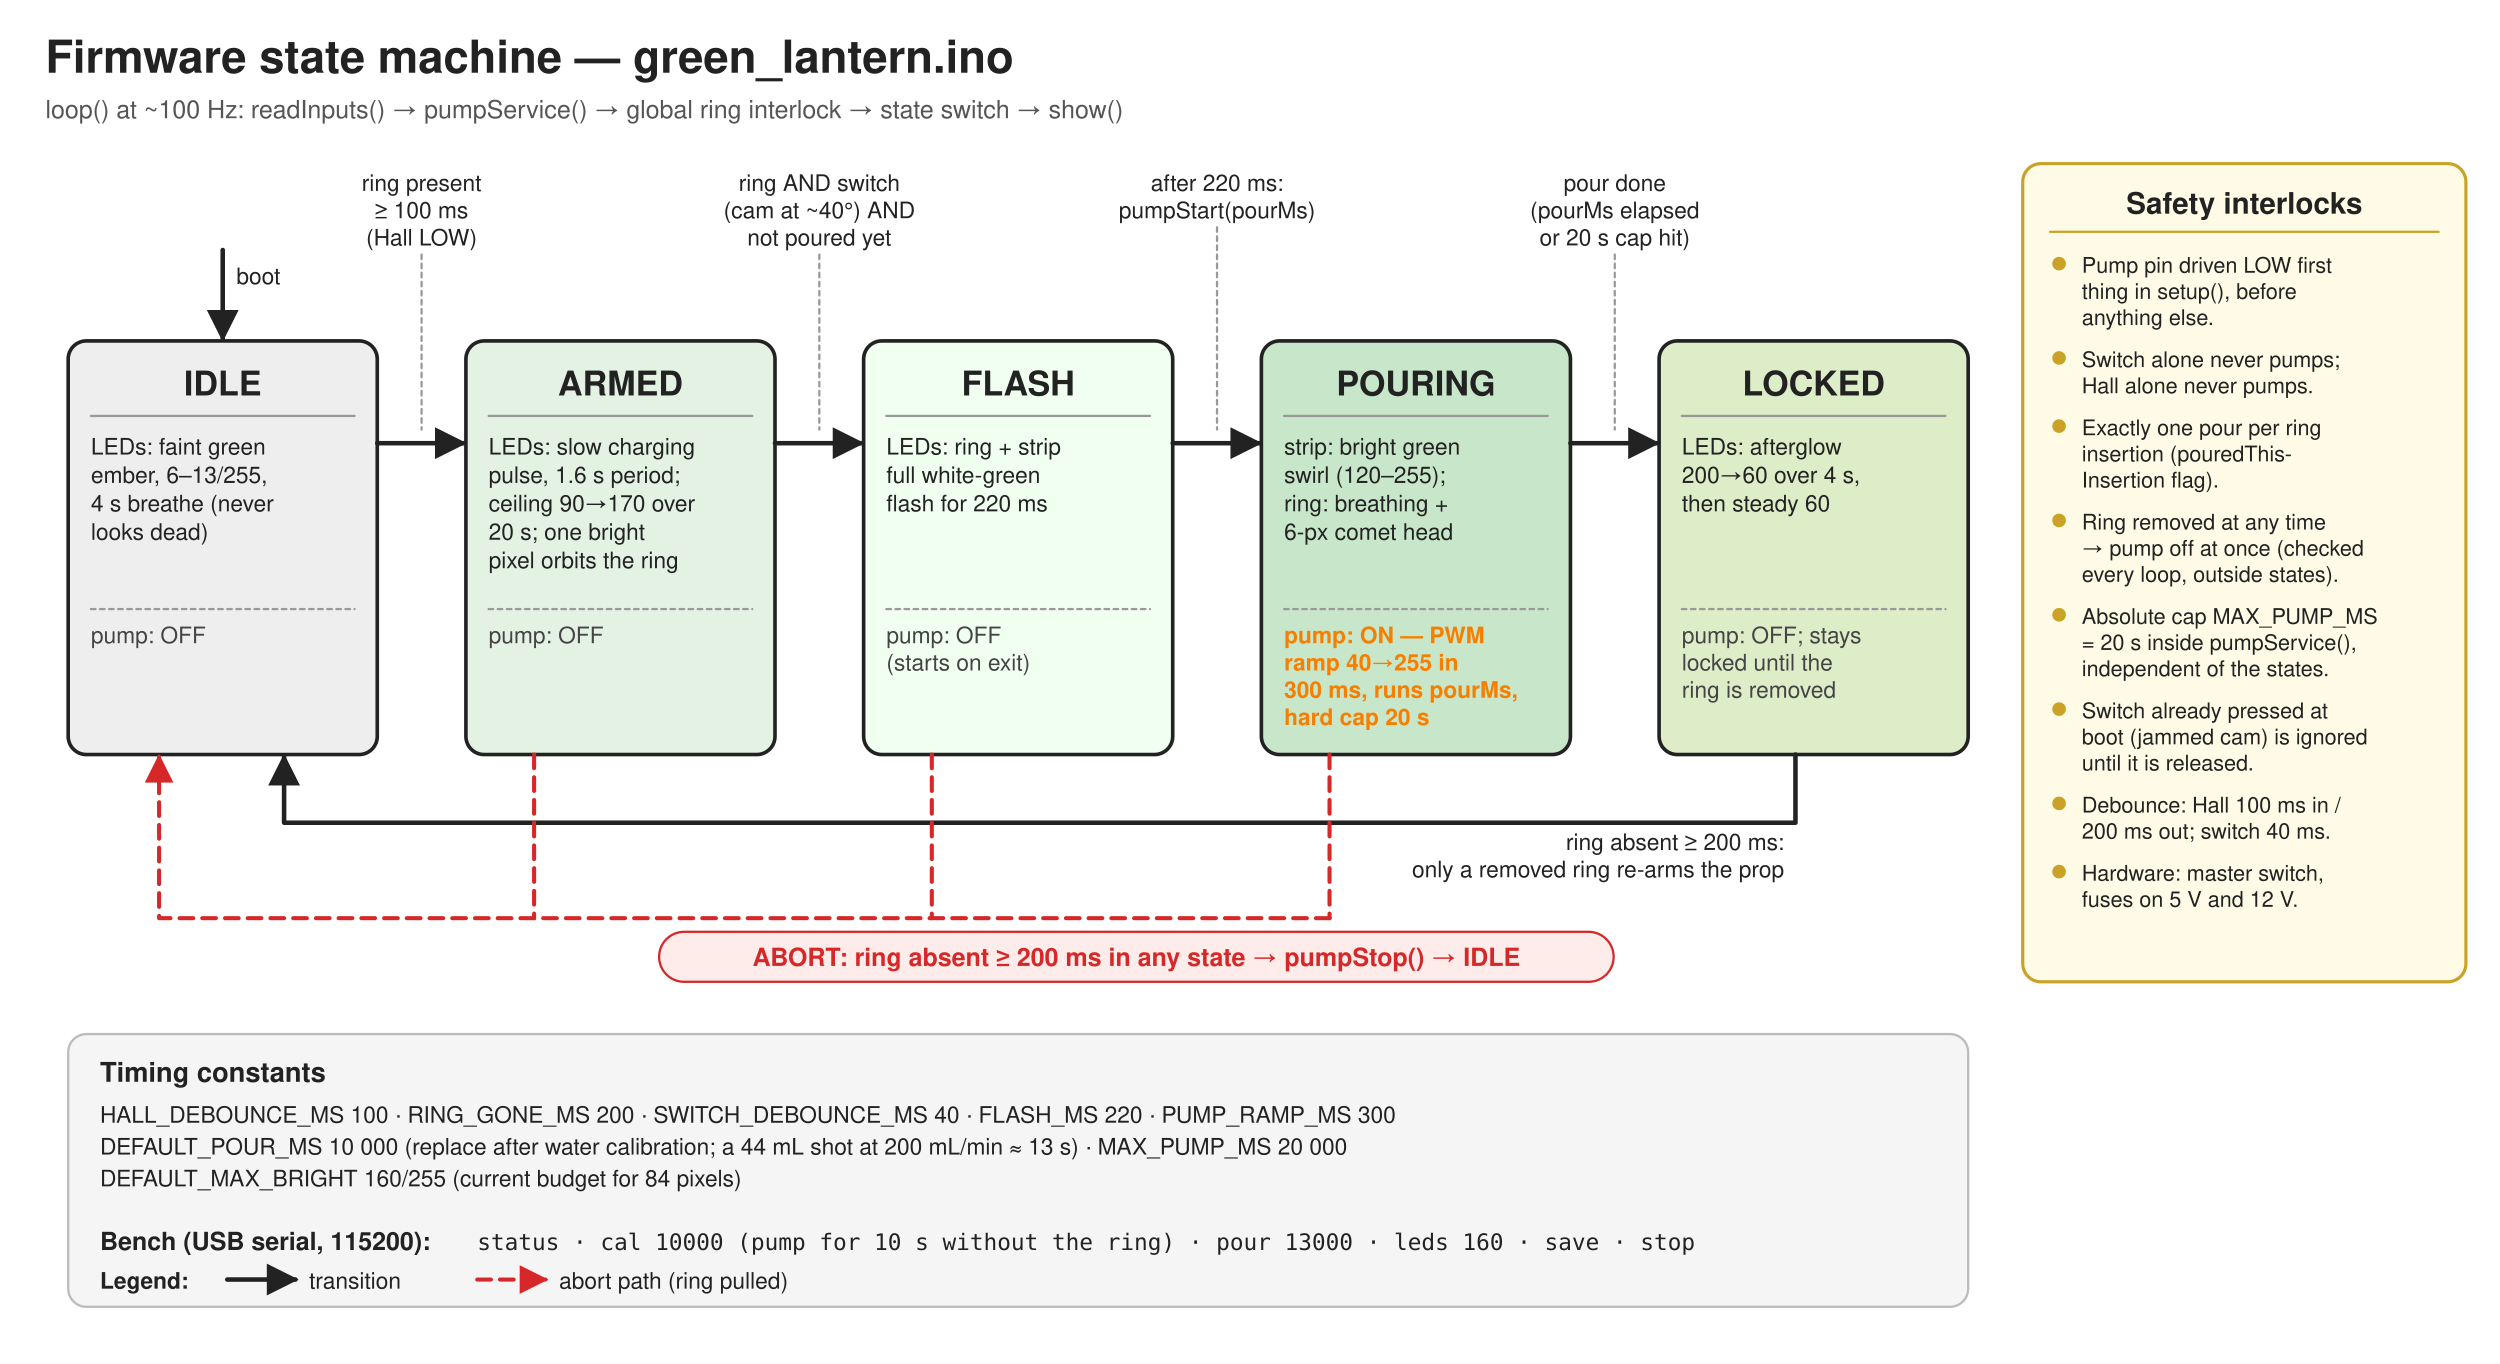
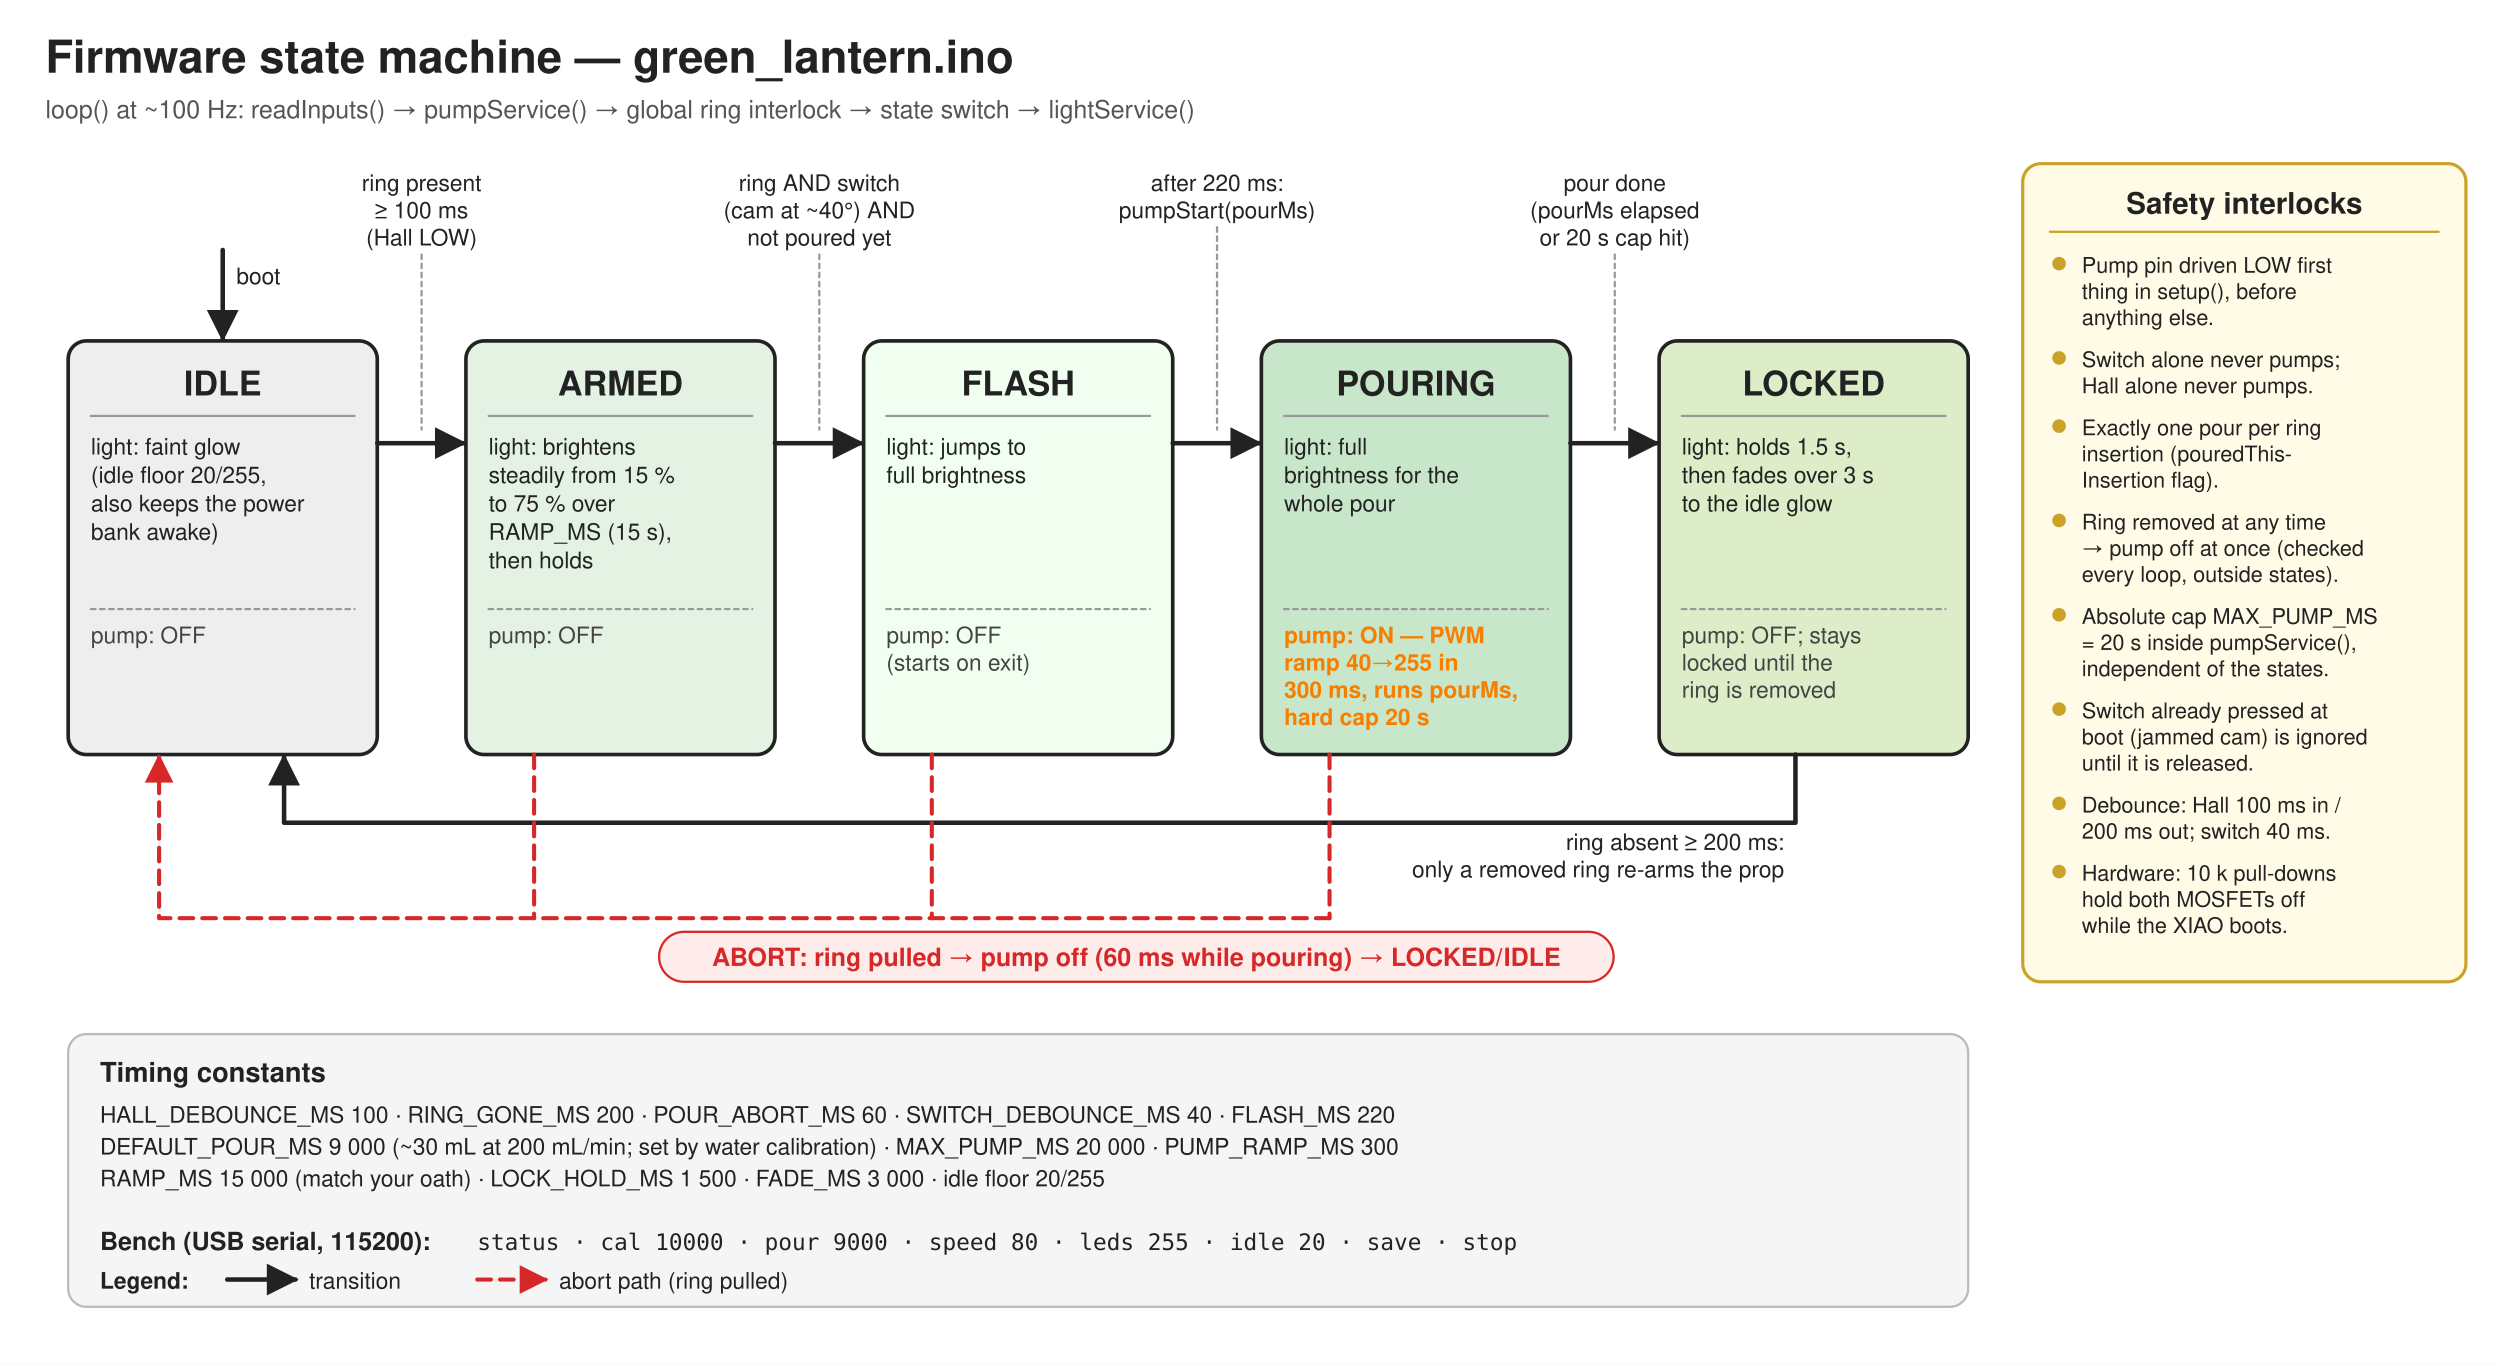
<svg xmlns="http://www.w3.org/2000/svg" viewBox="0 0 1100 600" width="1100" height="600" font-family="Helvetica, Arial, sans-serif" font-size="12" fill="#222222">
  <defs>
    <marker id="arr" viewBox="0 0 10 10" refX="9" refY="5" markerWidth="7" markerHeight="7" orient="auto-start-reverse">
      <path d="M0,0 L10,5 L0,10 z" fill="context-stroke" />
    </marker>
    <marker id="arrP" viewBox="0 0 10 10" refX="9" refY="5" markerWidth="7" markerHeight="7" orient="auto-start-reverse">
      <path d="M0,0 L10,5 L0,10 z" fill="#7c3aed" />
    </marker>
    <marker id="arrB" viewBox="0 0 10 10" refX="9" refY="5" markerWidth="7" markerHeight="7" orient="auto-start-reverse">
      <path d="M0,0 L10,5 L0,10 z" fill="#1d4ed8" />
    </marker>
    <marker id="arrGy" viewBox="0 0 10 10" refX="9" refY="5" markerWidth="7" markerHeight="7" orient="auto-start-reverse">
      <path d="M0,0 L10,5 L0,10 z" fill="#777777" />
    </marker>
    <marker id="arrG" viewBox="0 0 10 10" refX="9" refY="5" markerWidth="7" markerHeight="7" orient="auto-start-reverse">
      <path d="M0,0 L10,5 L0,10 z" fill="#2a9d2a" />
    </marker>
    <marker id="arrK" viewBox="0 0 10 10" refX="9" refY="5" markerWidth="7" markerHeight="7" orient="auto-start-reverse">
      <path d="M0,0 L10,5 L0,10 z" fill="#222222" />
    </marker>
    <marker id="arrO" viewBox="0 0 10 10" refX="9" refY="5" markerWidth="7" markerHeight="7" orient="auto-start-reverse">
      <path d="M0,0 L10,5 L0,10 z" fill="#f77f00" />
    </marker>
    <marker id="arrR" viewBox="0 0 10 10" refX="9" refY="5" markerWidth="7" markerHeight="7" orient="auto-start-reverse">
      <path d="M0,0 L10,5 L0,10 z" fill="#d62828" />
    </marker>
  </defs>
  <rect x="0" y="0" width="1100" height="600" fill="#ffffff" />
  <text x="20" y="32" font-size="20" text-anchor="start" font-weight="bold" fill="#222222">Firmware state machine — green_lantern.ino</text>
-   <text x="20" y="52" font-size="11" text-anchor="start" font-weight="normal" fill="#555">loop() at ~100 Hz: readInputs() → pumpService() → global ring interlock → state switch → show()</text>
+   <text x="20" y="52" font-size="11" text-anchor="start" font-weight="normal" fill="#555">loop() at ~100 Hz: readInputs() → pumpService() → global ring interlock → state switch → lightService()</text>
  <rect x="30" y="150" width="136" height="182" rx="8" fill="#eeeeee" stroke="#222222" stroke-width="1.6" />
  <text x="98.0" y="174" font-size="15" text-anchor="middle" font-weight="bold" fill="#222222">IDLE</text>
  <path d="M40,183 L156,183" fill="none" stroke="#999" stroke-width="1" stroke-linecap="round" stroke-linejoin="round" />
-   <text x="40" y="200.0" font-size="10" text-anchor="start" font-weight="normal" fill="#222222">LEDs: faint green</text>
-   <text x="40" y="212.5" font-size="10" text-anchor="start" font-weight="normal" fill="#222222">ember, 6–13/255,</text>
-   <text x="40" y="225.0" font-size="10" text-anchor="start" font-weight="normal" fill="#222222">4 s breathe (never</text>
-   <text x="40" y="237.5" font-size="10" text-anchor="start" font-weight="normal" fill="#222222">looks dead)</text>
+   <text x="40" y="200.0" font-size="10" text-anchor="start" font-weight="normal" fill="#222222">light: faint glow</text>
+   <text x="40" y="212.5" font-size="10" text-anchor="start" font-weight="normal" fill="#222222">(idle floor 20/255,</text>
+   <text x="40" y="225.0" font-size="10" text-anchor="start" font-weight="normal" fill="#222222">also keeps the power</text>
+   <text x="40" y="237.5" font-size="10" text-anchor="start" font-weight="normal" fill="#222222">bank awake)</text>
  <path d="M40,268 L156,268" fill="none" stroke="#999" stroke-width="1" stroke-linecap="round" stroke-linejoin="round" stroke-dasharray="2,2" />
  <text x="40" y="283" font-size="10" text-anchor="start" font-weight="normal" fill="#444">pump: OFF</text>
  <rect x="205" y="150" width="136" height="182" rx="8" fill="#e3f2e3" stroke="#222222" stroke-width="1.6" />
  <text x="273.0" y="174" font-size="15" text-anchor="middle" font-weight="bold" fill="#222222">ARMED</text>
  <path d="M215,183 L331,183" fill="none" stroke="#999" stroke-width="1" stroke-linecap="round" stroke-linejoin="round" />
-   <text x="215" y="200.0" font-size="10" text-anchor="start" font-weight="normal" fill="#222222">LEDs: slow charging</text>
-   <text x="215" y="212.5" font-size="10" text-anchor="start" font-weight="normal" fill="#222222">pulse, 1.6 s period;</text>
-   <text x="215" y="225.0" font-size="10" text-anchor="start" font-weight="normal" fill="#222222">ceiling 90→170 over</text>
-   <text x="215" y="237.5" font-size="10" text-anchor="start" font-weight="normal" fill="#222222">20 s; one bright</text>
-   <text x="215" y="250.0" font-size="10" text-anchor="start" font-weight="normal" fill="#222222">pixel orbits the ring</text>
+   <text x="215" y="200.0" font-size="10" text-anchor="start" font-weight="normal" fill="#222222">light: brightens</text>
+   <text x="215" y="212.5" font-size="10" text-anchor="start" font-weight="normal" fill="#222222">steadily from 15 %</text>
+   <text x="215" y="225.0" font-size="10" text-anchor="start" font-weight="normal" fill="#222222">to 75 % over</text>
+   <text x="215" y="237.5" font-size="10" text-anchor="start" font-weight="normal" fill="#222222">RAMP_MS (15 s),</text>
+   <text x="215" y="250.0" font-size="10" text-anchor="start" font-weight="normal" fill="#222222">then holds</text>
  <path d="M215,268 L331,268" fill="none" stroke="#999" stroke-width="1" stroke-linecap="round" stroke-linejoin="round" stroke-dasharray="2,2" />
  <text x="215" y="283" font-size="10" text-anchor="start" font-weight="normal" fill="#444">pump: OFF</text>
  <rect x="380" y="150" width="136" height="182" rx="8" fill="#f1fff1" stroke="#222222" stroke-width="1.6" />
  <text x="448.0" y="174" font-size="15" text-anchor="middle" font-weight="bold" fill="#222222">FLASH</text>
  <path d="M390,183 L506,183" fill="none" stroke="#999" stroke-width="1" stroke-linecap="round" stroke-linejoin="round" />
-   <text x="390" y="200.0" font-size="10" text-anchor="start" font-weight="normal" fill="#222222">LEDs: ring + strip</text>
-   <text x="390" y="212.5" font-size="10" text-anchor="start" font-weight="normal" fill="#222222">full white-green</text>
-   <text x="390" y="225.0" font-size="10" text-anchor="start" font-weight="normal" fill="#222222">flash for 220 ms</text>
+   <text x="390" y="200.0" font-size="10" text-anchor="start" font-weight="normal" fill="#222222">light: jumps to</text>
+   <text x="390" y="212.5" font-size="10" text-anchor="start" font-weight="normal" fill="#222222">full brightness</text>
  <path d="M390,268 L506,268" fill="none" stroke="#999" stroke-width="1" stroke-linecap="round" stroke-linejoin="round" stroke-dasharray="2,2" />
  <text x="390" y="283" font-size="10" text-anchor="start" font-weight="normal" fill="#444">pump: OFF</text>
  <text x="390" y="295" font-size="10" text-anchor="start" font-weight="normal" fill="#444">(starts on exit)</text>
  <rect x="555" y="150" width="136" height="182" rx="8" fill="#c8e6c9" stroke="#222222" stroke-width="1.6" />
  <text x="623.0" y="174" font-size="15" text-anchor="middle" font-weight="bold" fill="#222222">POURING</text>
  <path d="M565,183 L681,183" fill="none" stroke="#999" stroke-width="1" stroke-linecap="round" stroke-linejoin="round" />
-   <text x="565" y="200.0" font-size="10" text-anchor="start" font-weight="normal" fill="#222222">strip: bright green</text>
-   <text x="565" y="212.5" font-size="10" text-anchor="start" font-weight="normal" fill="#222222">swirl (120–255);</text>
-   <text x="565" y="225.0" font-size="10" text-anchor="start" font-weight="normal" fill="#222222">ring: breathing +</text>
-   <text x="565" y="237.5" font-size="10" text-anchor="start" font-weight="normal" fill="#222222">6-px comet head</text>
+   <text x="565" y="200.0" font-size="10" text-anchor="start" font-weight="normal" fill="#222222">light: full</text>
+   <text x="565" y="212.5" font-size="10" text-anchor="start" font-weight="normal" fill="#222222">brightness for the</text>
+   <text x="565" y="225.0" font-size="10" text-anchor="start" font-weight="normal" fill="#222222">whole pour</text>
  <path d="M565,268 L681,268" fill="none" stroke="#999" stroke-width="1" stroke-linecap="round" stroke-linejoin="round" stroke-dasharray="2,2" />
  <text x="565" y="283" font-size="10" text-anchor="start" font-weight="bold" fill="#f77f00">pump: ON — PWM</text>
  <text x="565" y="295" font-size="10" text-anchor="start" font-weight="bold" fill="#f77f00">ramp 40→255 in</text>
  <text x="565" y="307" font-size="10" text-anchor="start" font-weight="bold" fill="#f77f00">300 ms, runs pourMs,</text>
  <text x="565" y="319" font-size="10" text-anchor="start" font-weight="bold" fill="#f77f00">hard cap 20 s</text>
  <rect x="730" y="150" width="136" height="182" rx="8" fill="#dcedc8" stroke="#222222" stroke-width="1.6" />
  <text x="798.0" y="174" font-size="15" text-anchor="middle" font-weight="bold" fill="#222222">LOCKED</text>
  <path d="M740,183 L856,183" fill="none" stroke="#999" stroke-width="1" stroke-linecap="round" stroke-linejoin="round" />
-   <text x="740" y="200.0" font-size="10" text-anchor="start" font-weight="normal" fill="#222222">LEDs: afterglow</text>
-   <text x="740" y="212.5" font-size="10" text-anchor="start" font-weight="normal" fill="#222222">200→60 over 4 s,</text>
-   <text x="740" y="225.0" font-size="10" text-anchor="start" font-weight="normal" fill="#222222">then steady 60</text>
+   <text x="740" y="200.0" font-size="10" text-anchor="start" font-weight="normal" fill="#222222">light: holds 1.5 s,</text>
+   <text x="740" y="212.5" font-size="10" text-anchor="start" font-weight="normal" fill="#222222">then fades over 3 s</text>
+   <text x="740" y="225.0" font-size="10" text-anchor="start" font-weight="normal" fill="#222222">to the idle glow</text>
  <path d="M740,268 L856,268" fill="none" stroke="#999" stroke-width="1" stroke-linecap="round" stroke-linejoin="round" stroke-dasharray="2,2" />
  <text x="740" y="283" font-size="10" text-anchor="start" font-weight="normal" fill="#444">pump: OFF; stays</text>
  <text x="740" y="295" font-size="10" text-anchor="start" font-weight="normal" fill="#444">locked until the</text>
  <text x="740" y="307" font-size="10" text-anchor="start" font-weight="normal" fill="#444">ring is removed</text>
  <path d="M166,195 L204,195" fill="none" stroke="#222222" stroke-width="2" stroke-linecap="round" stroke-linejoin="round" marker-end="url(#arrK)" />
  <text x="185.5" y="84" font-size="10" text-anchor="middle" font-weight="normal" fill="#222222">ring present</text>
  <text x="185.5" y="96" font-size="10" text-anchor="middle" font-weight="normal" fill="#222222">≥ 100 ms</text>
  <text x="185.5" y="108" font-size="10" text-anchor="middle" font-weight="normal" fill="#222222">(Hall LOW)</text>
  <path d="M185.5,112 L185.5,189" fill="none" stroke="#999" stroke-width="1" stroke-linecap="round" stroke-linejoin="round" stroke-dasharray="2,2" />
  <path d="M341,195 L379,195" fill="none" stroke="#222222" stroke-width="2" stroke-linecap="round" stroke-linejoin="round" marker-end="url(#arrK)" />
  <text x="360.5" y="84" font-size="10" text-anchor="middle" font-weight="normal" fill="#222222">ring AND switch</text>
  <text x="360.5" y="96" font-size="10" text-anchor="middle" font-weight="normal" fill="#222222">(cam at ~40°) AND</text>
  <text x="360.5" y="108" font-size="10" text-anchor="middle" font-weight="normal" fill="#222222">not poured yet</text>
  <path d="M360.5,112 L360.5,189" fill="none" stroke="#999" stroke-width="1" stroke-linecap="round" stroke-linejoin="round" stroke-dasharray="2,2" />
  <path d="M516,195 L554,195" fill="none" stroke="#222222" stroke-width="2" stroke-linecap="round" stroke-linejoin="round" marker-end="url(#arrK)" />
  <text x="535.5" y="84" font-size="10" text-anchor="middle" font-weight="normal" fill="#222222">after 220 ms:</text>
  <text x="535.5" y="96" font-size="10" text-anchor="middle" font-weight="normal" fill="#222222">pumpStart(pourMs)</text>
  <path d="M535.5,100 L535.5,189" fill="none" stroke="#999" stroke-width="1" stroke-linecap="round" stroke-linejoin="round" stroke-dasharray="2,2" />
  <path d="M691,195 L729,195" fill="none" stroke="#222222" stroke-width="2" stroke-linecap="round" stroke-linejoin="round" marker-end="url(#arrK)" />
  <text x="710.5" y="84" font-size="10" text-anchor="middle" font-weight="normal" fill="#222222">pour done</text>
  <text x="710.5" y="96" font-size="10" text-anchor="middle" font-weight="normal" fill="#222222">(pourMs elapsed</text>
  <text x="710.5" y="108" font-size="10" text-anchor="middle" font-weight="normal" fill="#222222">or 20 s cap hit)</text>
  <path d="M710.5,112 L710.5,189" fill="none" stroke="#999" stroke-width="1" stroke-linecap="round" stroke-linejoin="round" stroke-dasharray="2,2" />
  <path d="M790,332 L790,362 L125,362 L125,333" fill="none" stroke="#222222" stroke-width="2" stroke-linecap="round" stroke-linejoin="round" marker-end="url(#arrK)" />
  <text x="785" y="374" font-size="10" text-anchor="end" font-weight="normal" fill="#222222">ring absent ≥ 200 ms:</text>
  <text x="785" y="386" font-size="10" text-anchor="end" font-weight="normal" fill="#222222">only a removed ring re-arms the prop</text>
  <path d="M235,332 L235,404" fill="none" stroke="#d62828" stroke-width="1.8" stroke-linecap="round" stroke-linejoin="round" stroke-dasharray="6,4" />
  <path d="M410,332 L410,404" fill="none" stroke="#d62828" stroke-width="1.8" stroke-linecap="round" stroke-linejoin="round" stroke-dasharray="6,4" />
  <path d="M585,332 L585,404" fill="none" stroke="#d62828" stroke-width="1.8" stroke-linecap="round" stroke-linejoin="round" stroke-dasharray="6,4" />
  <path d="M585,404 L70,404 L70,333" fill="none" stroke="#d62828" stroke-width="1.8" stroke-linecap="round" stroke-linejoin="round" stroke-dasharray="6,4" marker-end="url(#arrR)" />
  <rect x="290" y="410" width="420" height="22" rx="11" fill="#fdecea" stroke="#d62828" stroke-width="1" />
-   <text x="500" y="425" font-size="11" text-anchor="middle" font-weight="bold" fill="#d62828">ABORT: ring absent ≥ 200 ms in any state → pumpStop() → IDLE</text>
+   <text x="500" y="425" font-size="11" text-anchor="middle" font-weight="bold" fill="#d62828">ABORT: ring pulled → pump off (60 ms while pouring) → LOCKED/IDLE</text>
  <path d="M98,110 L98,149" fill="none" stroke="#222222" stroke-width="2" stroke-linecap="round" stroke-linejoin="round" marker-end="url(#arrK)" />
  <text x="104" y="125" font-size="10" text-anchor="start" font-weight="normal" fill="#222222">boot</text>
  <rect x="890" y="72" width="195" height="360" rx="8" fill="#fffbe6" stroke="#c9a227" stroke-width="1.4" />
  <text x="987.5" y="94" font-size="13" text-anchor="middle" font-weight="bold" fill="#222222">Safety interlocks</text>
  <path d="M902,102 L1073,102" fill="none" stroke="#c9a227" stroke-width="1" stroke-linecap="round" stroke-linejoin="round" />
  <circle cx="906" cy="116" r="3" fill="#c9a227" stroke="none" stroke-width="1.2" />
  <text x="916" y="120.0" font-size="9.5" text-anchor="start" font-weight="normal" fill="#222222">Pump pin driven LOW first</text>
  <text x="916" y="131.5" font-size="9.5" text-anchor="start" font-weight="normal" fill="#222222">thing in setup(), before</text>
  <text x="916" y="143.0" font-size="9.5" text-anchor="start" font-weight="normal" fill="#222222">anything else.</text>
  <circle cx="906" cy="157.5" r="3" fill="#c9a227" stroke="none" stroke-width="1.2" />
  <text x="916" y="161.5" font-size="9.5" text-anchor="start" font-weight="normal" fill="#222222">Switch alone never pumps;</text>
  <text x="916" y="173.0" font-size="9.5" text-anchor="start" font-weight="normal" fill="#222222">Hall alone never pumps.</text>
  <circle cx="906" cy="187.5" r="3" fill="#c9a227" stroke="none" stroke-width="1.2" />
  <text x="916" y="191.5" font-size="9.5" text-anchor="start" font-weight="normal" fill="#222222">Exactly one pour per ring</text>
  <text x="916" y="203.0" font-size="9.5" text-anchor="start" font-weight="normal" fill="#222222">insertion (pouredThis-</text>
  <text x="916" y="214.5" font-size="9.5" text-anchor="start" font-weight="normal" fill="#222222">Insertion flag).</text>
  <circle cx="906" cy="229.0" r="3" fill="#c9a227" stroke="none" stroke-width="1.2" />
  <text x="916" y="233.0" font-size="9.5" text-anchor="start" font-weight="normal" fill="#222222">Ring removed at any time</text>
  <text x="916" y="244.5" font-size="9.5" text-anchor="start" font-weight="normal" fill="#222222">→ pump off at once (checked</text>
  <text x="916" y="256.0" font-size="9.5" text-anchor="start" font-weight="normal" fill="#222222">every loop, outside states).</text>
  <circle cx="906" cy="270.5" r="3" fill="#c9a227" stroke="none" stroke-width="1.2" />
  <text x="916" y="274.5" font-size="9.5" text-anchor="start" font-weight="normal" fill="#222222">Absolute cap MAX_PUMP_MS</text>
  <text x="916" y="286.0" font-size="9.5" text-anchor="start" font-weight="normal" fill="#222222">= 20 s inside pumpService(),</text>
  <text x="916" y="297.5" font-size="9.5" text-anchor="start" font-weight="normal" fill="#222222">independent of the states.</text>
  <circle cx="906" cy="312.0" r="3" fill="#c9a227" stroke="none" stroke-width="1.2" />
  <text x="916" y="316.0" font-size="9.5" text-anchor="start" font-weight="normal" fill="#222222">Switch already pressed at</text>
  <text x="916" y="327.5" font-size="9.5" text-anchor="start" font-weight="normal" fill="#222222">boot (jammed cam) is ignored</text>
  <text x="916" y="339.0" font-size="9.5" text-anchor="start" font-weight="normal" fill="#222222">until it is released.</text>
  <circle cx="906" cy="353.5" r="3" fill="#c9a227" stroke="none" stroke-width="1.2" />
  <text x="916" y="357.5" font-size="9.5" text-anchor="start" font-weight="normal" fill="#222222">Debounce: Hall 100 ms in /</text>
  <text x="916" y="369.0" font-size="9.5" text-anchor="start" font-weight="normal" fill="#222222">200 ms out; switch 40 ms.</text>
  <circle cx="906" cy="383.5" r="3" fill="#c9a227" stroke="none" stroke-width="1.2" />
-   <text x="916" y="387.5" font-size="9.5" text-anchor="start" font-weight="normal" fill="#222222">Hardware: master switch,</text>
-   <text x="916" y="399.0" font-size="9.5" text-anchor="start" font-weight="normal" fill="#222222">fuses on 5 V and 12 V.</text>
+   <text x="916" y="387.5" font-size="9.5" text-anchor="start" font-weight="normal" fill="#222222">Hardware: 10 k pull-downs</text>
+   <text x="916" y="399.0" font-size="9.5" text-anchor="start" font-weight="normal" fill="#222222">hold both MOSFETs off</text>
+   <text x="916" y="410.5" font-size="9.5" text-anchor="start" font-weight="normal" fill="#222222">while the XIAO boots.</text>
  <rect x="30" y="455" width="836" height="120" rx="8" fill="#f5f5f5" stroke="#bbb" stroke-width="1" />
  <text x="44" y="476" font-size="12" text-anchor="start" font-weight="bold" fill="#222222">Timing constants</text>
-   <text x="44" y="494" font-size="10" text-anchor="start" font-weight="normal" fill="#222222">HALL_DEBOUNCE_MS 100   ·   RING_GONE_MS 200   ·   SWITCH_DEBOUNCE_MS 40   ·   FLASH_MS 220   ·   PUMP_RAMP_MS 300</text>
-   <text x="44" y="508" font-size="10" text-anchor="start" font-weight="normal" fill="#222222">DEFAULT_POUR_MS 10 000 (replace after water calibration; a 44 mL shot at 200 mL/min ≈ 13 s)   ·   MAX_PUMP_MS 20 000</text>
-   <text x="44" y="522" font-size="10" text-anchor="start" font-weight="normal" fill="#222222">DEFAULT_MAX_BRIGHT 160/255 (current budget for 84 pixels)</text>
+   <text x="44" y="494" font-size="10" text-anchor="start" font-weight="normal" fill="#222222">HALL_DEBOUNCE_MS 100   ·   RING_GONE_MS 200   ·   POUR_ABORT_MS 60   ·   SWITCH_DEBOUNCE_MS 40   ·   FLASH_MS 220</text>
+   <text x="44" y="508" font-size="10" text-anchor="start" font-weight="normal" fill="#222222">DEFAULT_POUR_MS 9 000 (~30 mL at 200 mL/min; set by water calibration)   ·   MAX_PUMP_MS 20 000   ·   PUMP_RAMP_MS 300</text>
+   <text x="44" y="522" font-size="10" text-anchor="start" font-weight="normal" fill="#222222">RAMP_MS 15 000 (match your oath)   ·   LOCK_HOLD_MS 1 500   ·   FADE_MS 3 000   ·   idle floor 20/255</text>
  <text x="44" y="550" font-size="11" text-anchor="start" font-weight="bold" fill="#222222">Bench (USB serial, 115200):</text>
-   <text x="210" y="550" font-size="10" text-anchor="start" font-weight="normal" fill="#222222" font-family="Menlo, Consolas, monospace">status  ·  cal 10000 (pump for 10 s without the ring)  ·  pour 13000  ·  leds 160  ·  save  ·  stop</text>
+   <text x="210" y="550" font-size="10" text-anchor="start" font-weight="normal" fill="#222222" font-family="Menlo, Consolas, monospace">status  ·  cal 10000  ·  pour 9000  ·  speed 80  ·  leds 255  ·  idle 20  ·  save  ·  stop</text>
  <text x="44" y="567" font-size="10" text-anchor="start" font-weight="bold" fill="#222222">Legend:</text>
  <path d="M100,563 L130,563" fill="none" stroke="#222222" stroke-width="2" stroke-linecap="round" stroke-linejoin="round" marker-end="url(#arrK)" />
  <text x="136" y="567" font-size="10" text-anchor="start" font-weight="normal" fill="#222222">transition</text>
  <path d="M210,563 L240,563" fill="none" stroke="#d62828" stroke-width="1.8" stroke-linecap="round" stroke-linejoin="round" stroke-dasharray="6,4" marker-end="url(#arrR)" />
  <text x="246" y="567" font-size="10" text-anchor="start" font-weight="normal" fill="#222222">abort path (ring pulled)</text>
</svg>
